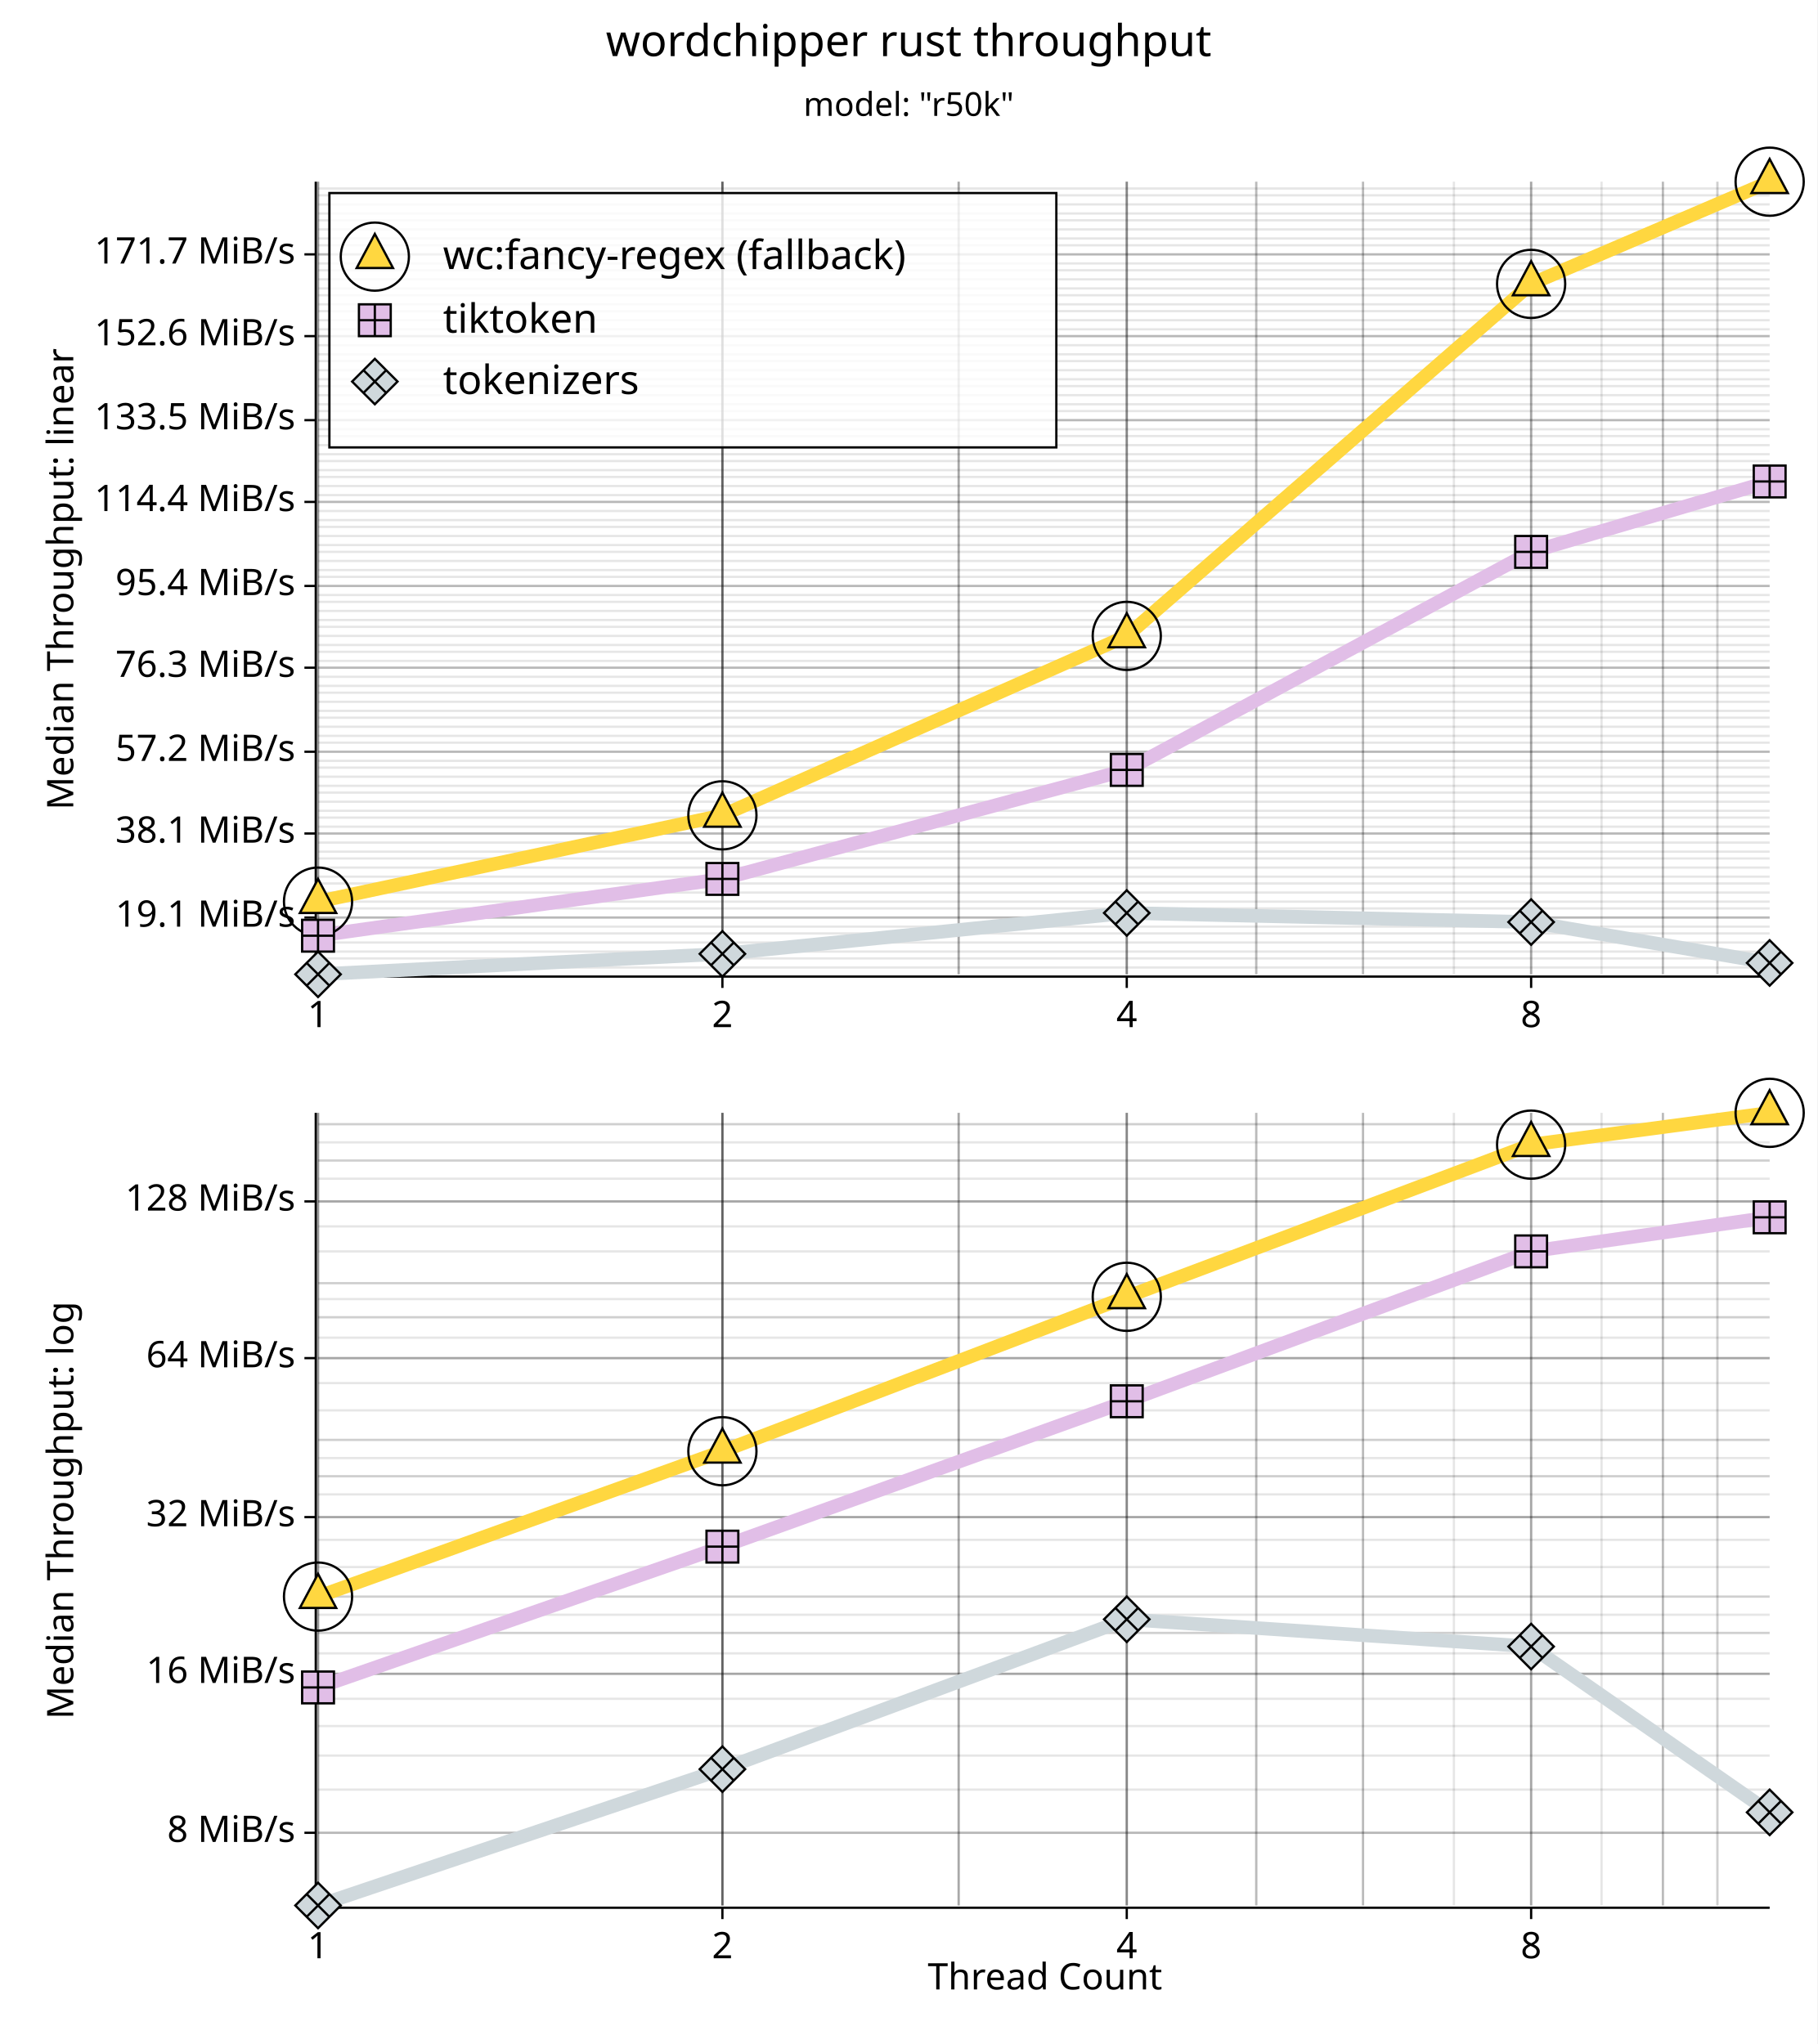
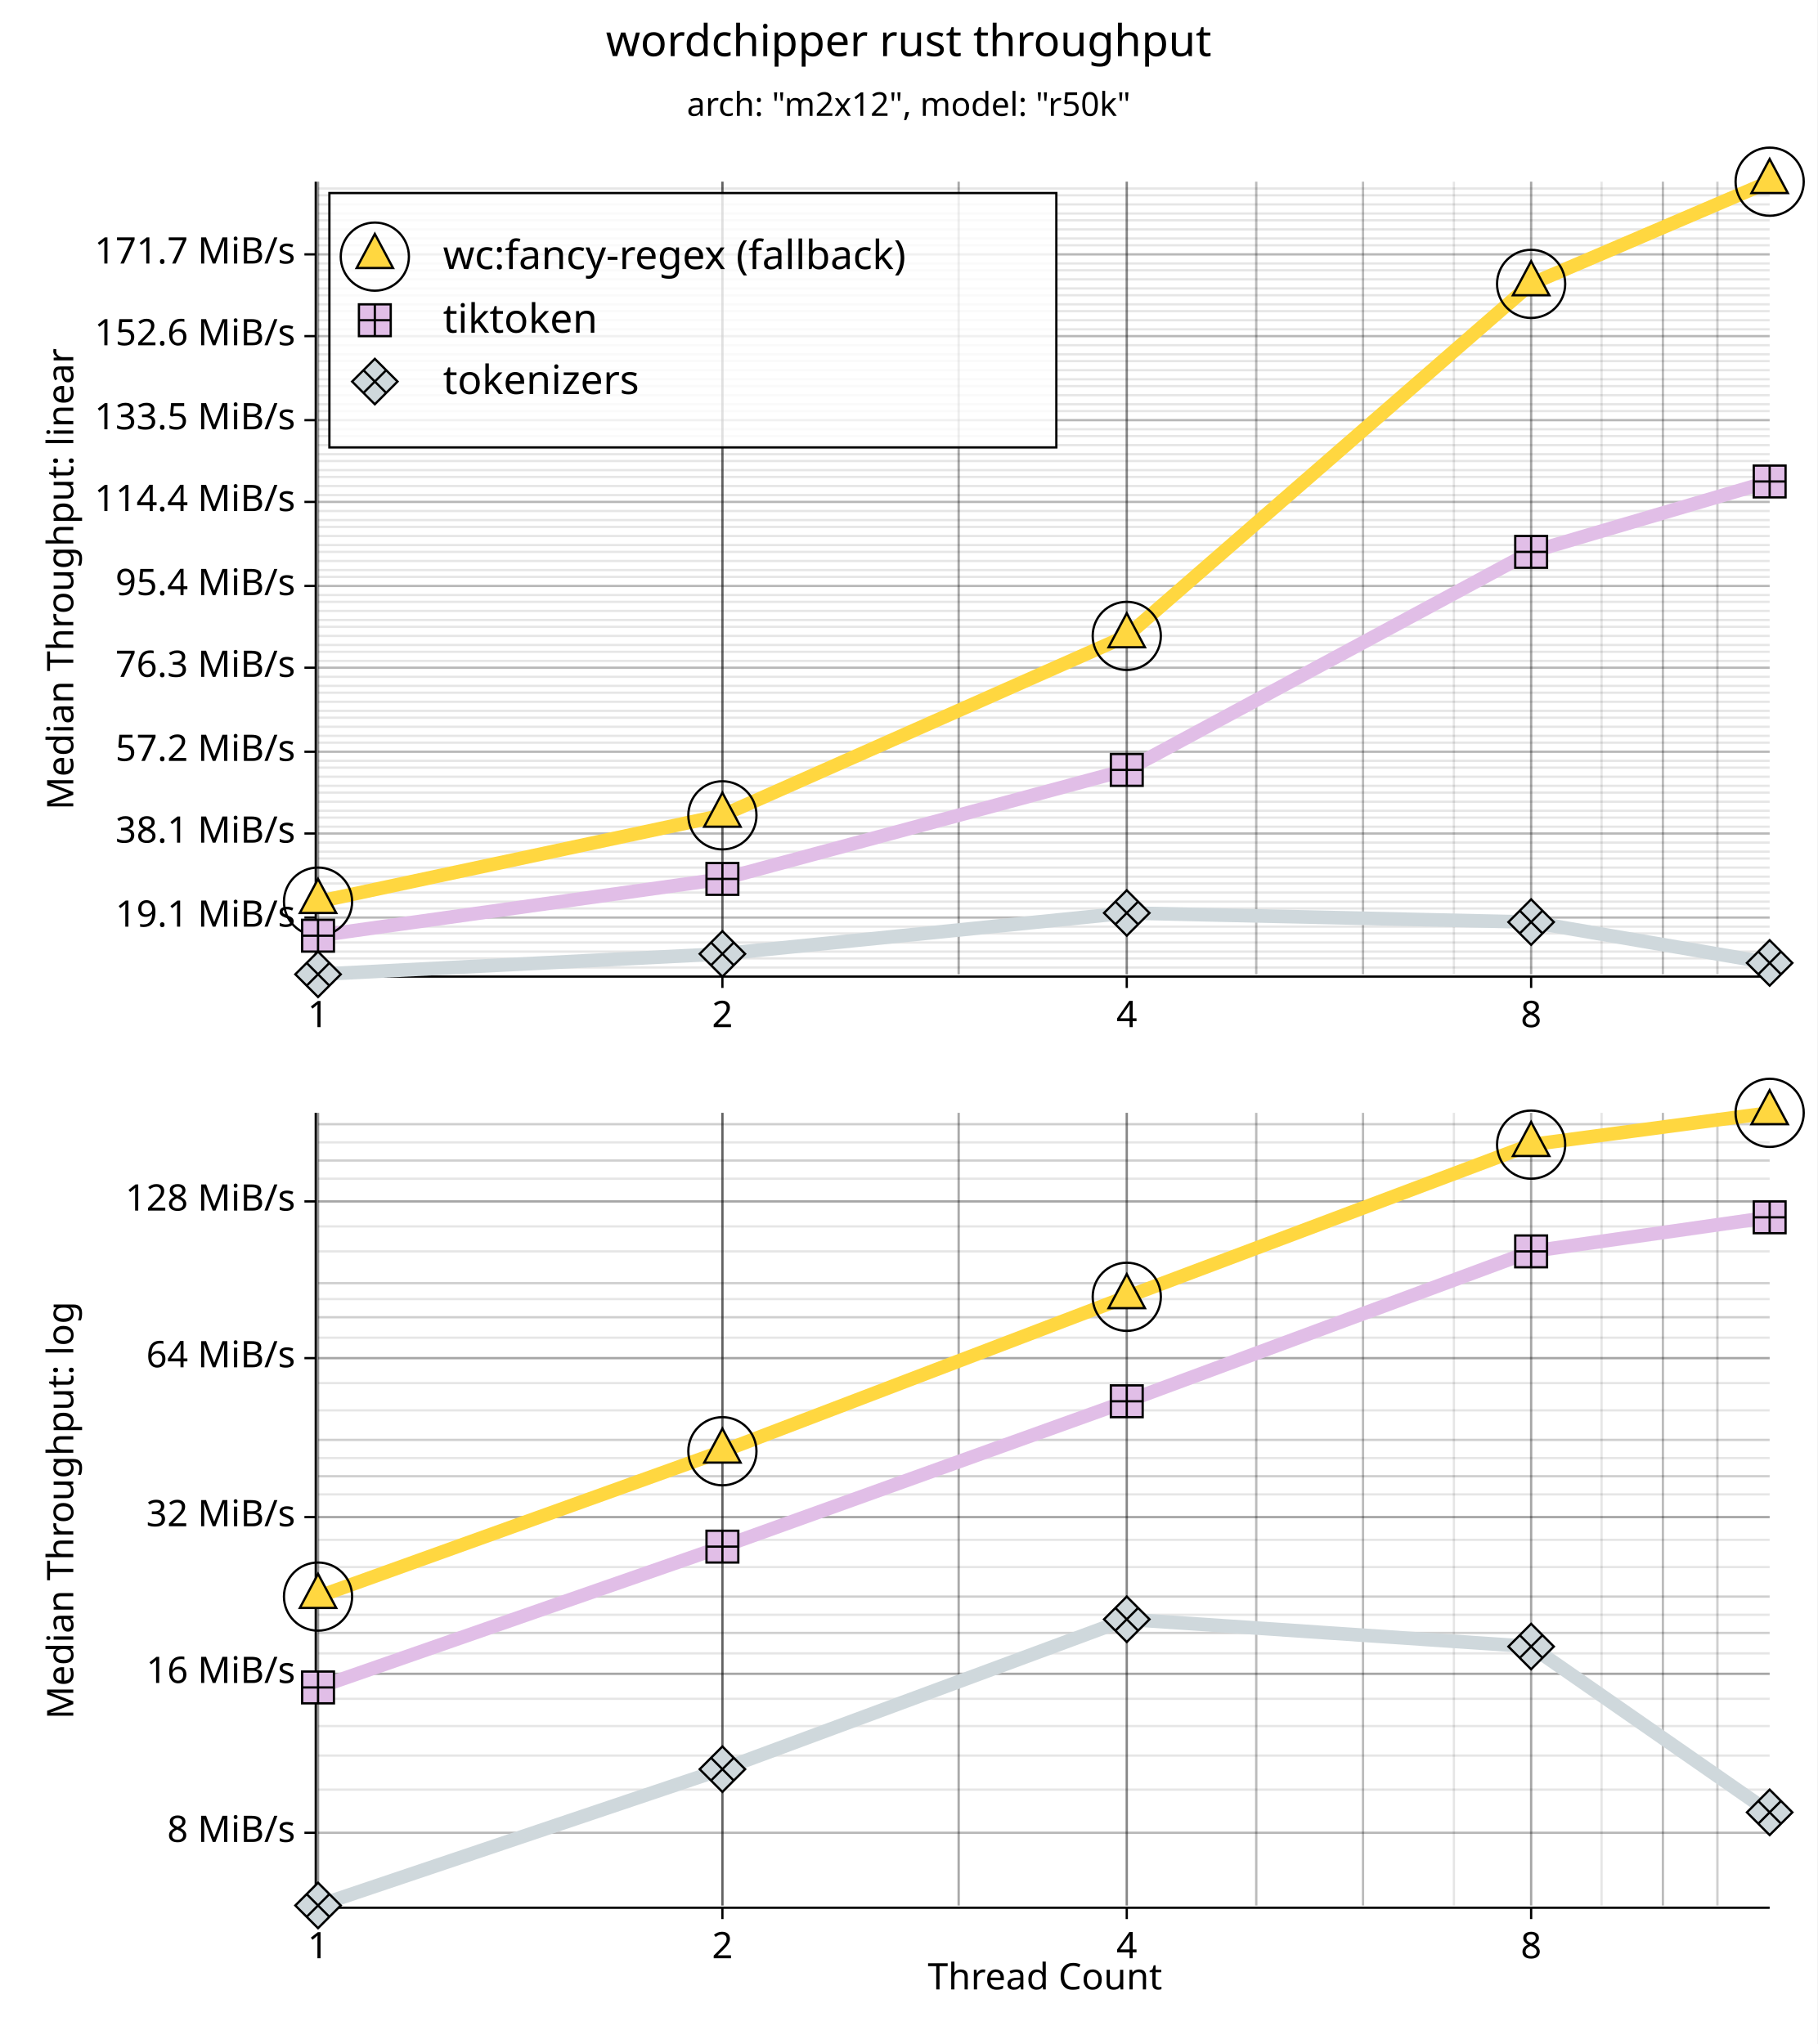
<svg xmlns="http://www.w3.org/2000/svg" width="800" height="900" viewBox="0 0 800 900">
  <rect x="0" y="0" width="800" height="900" opacity="1" fill="#FFFFFF" stroke="none" />
  <text x="400" y="10" dy="0.76em" text-anchor="middle" font-family="sans-serif" font-size="19.355" opacity="1" fill="#000000">
wordchipper rust throughput
</text>
  <text x="400" y="40" dy="0.76em" text-anchor="middle" font-family="sans-serif" font-size="14.516" opacity="1" fill="#000000">
- model: "r50k"
+ arch: "m2x12", model: "r50k"
</text>
  <line opacity="0.1" stroke="#000000" stroke-width="1" x1="140" y1="429" x2="140" y2="80" />
  <line opacity="0.1" stroke="#000000" stroke-width="1" x1="140" y1="429" x2="140" y2="80" />
  <line opacity="0.1" stroke="#000000" stroke-width="1" x1="140" y1="429" x2="140" y2="80" />
  <line opacity="0.1" stroke="#000000" stroke-width="1" x1="318" y1="429" x2="318" y2="80" />
  <line opacity="0.1" stroke="#000000" stroke-width="1" x1="318" y1="429" x2="318" y2="80" />
  <line opacity="0.1" stroke="#000000" stroke-width="1" x1="318" y1="429" x2="318" y2="80" />
  <line opacity="0.1" stroke="#000000" stroke-width="1" x1="318" y1="429" x2="318" y2="80" />
  <line opacity="0.1" stroke="#000000" stroke-width="1" x1="318" y1="429" x2="318" y2="80" />
  <line opacity="0.1" stroke="#000000" stroke-width="1" x1="422" y1="429" x2="422" y2="80" />
  <line opacity="0.1" stroke="#000000" stroke-width="1" x1="422" y1="429" x2="422" y2="80" />
  <line opacity="0.1" stroke="#000000" stroke-width="1" x1="318" y1="429" x2="318" y2="80" />
  <line opacity="0.1" stroke="#000000" stroke-width="1" x1="318" y1="429" x2="318" y2="80" />
  <line opacity="0.1" stroke="#000000" stroke-width="1" x1="422" y1="429" x2="422" y2="80" />
  <line opacity="0.1" stroke="#000000" stroke-width="1" x1="422" y1="429" x2="422" y2="80" />
  <line opacity="0.1" stroke="#000000" stroke-width="1" x1="496" y1="429" x2="496" y2="80" />
  <line opacity="0.1" stroke="#000000" stroke-width="1" x1="496" y1="429" x2="496" y2="80" />
  <line opacity="0.1" stroke="#000000" stroke-width="1" x1="496" y1="429" x2="496" y2="80" />
  <line opacity="0.1" stroke="#000000" stroke-width="1" x1="553" y1="429" x2="553" y2="80" />
  <line opacity="0.1" stroke="#000000" stroke-width="1" x1="553" y1="429" x2="553" y2="80" />
  <line opacity="0.1" stroke="#000000" stroke-width="1" x1="600" y1="429" x2="600" y2="80" />
  <line opacity="0.1" stroke="#000000" stroke-width="1" x1="496" y1="429" x2="496" y2="80" />
  <line opacity="0.1" stroke="#000000" stroke-width="1" x1="553" y1="429" x2="553" y2="80" />
  <line opacity="0.1" stroke="#000000" stroke-width="1" x1="600" y1="429" x2="600" y2="80" />
  <line opacity="0.1" stroke="#000000" stroke-width="1" x1="600" y1="429" x2="600" y2="80" />
  <line opacity="0.1" stroke="#000000" stroke-width="1" x1="640" y1="429" x2="640" y2="80" />
  <line opacity="0.1" stroke="#000000" stroke-width="1" x1="674" y1="429" x2="674" y2="80" />
  <line opacity="0.1" stroke="#000000" stroke-width="1" x1="705" y1="429" x2="705" y2="80" />
  <line opacity="0.1" stroke="#000000" stroke-width="1" x1="732" y1="429" x2="732" y2="80" />
  <line opacity="0.1" stroke="#000000" stroke-width="1" x1="732" y1="429" x2="732" y2="80" />
  <line opacity="0.1" stroke="#000000" stroke-width="1" x1="756" y1="429" x2="756" y2="80" />
  <line opacity="0.1" stroke="#000000" stroke-width="1" x1="674" y1="429" x2="674" y2="80" />
  <line opacity="0.1" stroke="#000000" stroke-width="1" x1="732" y1="429" x2="732" y2="80" />
  <line opacity="0.1" stroke="#000000" stroke-width="1" x1="756" y1="429" x2="756" y2="80" />
  <line opacity="0.1" stroke="#000000" stroke-width="1" x1="140" y1="426" x2="779" y2="426" />
  <line opacity="0.1" stroke="#000000" stroke-width="1" x1="140" y1="422" x2="779" y2="422" />
  <line opacity="0.1" stroke="#000000" stroke-width="1" x1="140" y1="419" x2="779" y2="419" />
  <line opacity="0.1" stroke="#000000" stroke-width="1" x1="140" y1="415" x2="779" y2="415" />
  <line opacity="0.1" stroke="#000000" stroke-width="1" x1="140" y1="411" x2="779" y2="411" />
  <line opacity="0.1" stroke="#000000" stroke-width="1" x1="140" y1="408" x2="779" y2="408" />
  <line opacity="0.1" stroke="#000000" stroke-width="1" x1="140" y1="404" x2="779" y2="404" />
  <line opacity="0.1" stroke="#000000" stroke-width="1" x1="140" y1="400" x2="779" y2="400" />
  <line opacity="0.1" stroke="#000000" stroke-width="1" x1="140" y1="397" x2="779" y2="397" />
  <line opacity="0.1" stroke="#000000" stroke-width="1" x1="140" y1="393" x2="779" y2="393" />
  <line opacity="0.1" stroke="#000000" stroke-width="1" x1="140" y1="389" x2="779" y2="389" />
  <line opacity="0.1" stroke="#000000" stroke-width="1" x1="140" y1="386" x2="779" y2="386" />
  <line opacity="0.1" stroke="#000000" stroke-width="1" x1="140" y1="382" x2="779" y2="382" />
  <line opacity="0.1" stroke="#000000" stroke-width="1" x1="140" y1="378" x2="779" y2="378" />
  <line opacity="0.1" stroke="#000000" stroke-width="1" x1="140" y1="375" x2="779" y2="375" />
  <line opacity="0.1" stroke="#000000" stroke-width="1" x1="140" y1="371" x2="779" y2="371" />
  <line opacity="0.1" stroke="#000000" stroke-width="1" x1="140" y1="367" x2="779" y2="367" />
  <line opacity="0.1" stroke="#000000" stroke-width="1" x1="140" y1="364" x2="779" y2="364" />
  <line opacity="0.1" stroke="#000000" stroke-width="1" x1="140" y1="360" x2="779" y2="360" />
  <line opacity="0.1" stroke="#000000" stroke-width="1" x1="140" y1="357" x2="779" y2="357" />
  <line opacity="0.1" stroke="#000000" stroke-width="1" x1="140" y1="353" x2="779" y2="353" />
  <line opacity="0.1" stroke="#000000" stroke-width="1" x1="140" y1="349" x2="779" y2="349" />
  <line opacity="0.1" stroke="#000000" stroke-width="1" x1="140" y1="346" x2="779" y2="346" />
  <line opacity="0.1" stroke="#000000" stroke-width="1" x1="140" y1="342" x2="779" y2="342" />
  <line opacity="0.1" stroke="#000000" stroke-width="1" x1="140" y1="338" x2="779" y2="338" />
  <line opacity="0.1" stroke="#000000" stroke-width="1" x1="140" y1="335" x2="779" y2="335" />
  <line opacity="0.1" stroke="#000000" stroke-width="1" x1="140" y1="331" x2="779" y2="331" />
  <line opacity="0.1" stroke="#000000" stroke-width="1" x1="140" y1="327" x2="779" y2="327" />
  <line opacity="0.1" stroke="#000000" stroke-width="1" x1="140" y1="324" x2="779" y2="324" />
  <line opacity="0.1" stroke="#000000" stroke-width="1" x1="140" y1="320" x2="779" y2="320" />
  <line opacity="0.1" stroke="#000000" stroke-width="1" x1="140" y1="316" x2="779" y2="316" />
  <line opacity="0.1" stroke="#000000" stroke-width="1" x1="140" y1="313" x2="779" y2="313" />
  <line opacity="0.1" stroke="#000000" stroke-width="1" x1="140" y1="309" x2="779" y2="309" />
  <line opacity="0.1" stroke="#000000" stroke-width="1" x1="140" y1="305" x2="779" y2="305" />
  <line opacity="0.1" stroke="#000000" stroke-width="1" x1="140" y1="302" x2="779" y2="302" />
  <line opacity="0.1" stroke="#000000" stroke-width="1" x1="140" y1="298" x2="779" y2="298" />
  <line opacity="0.1" stroke="#000000" stroke-width="1" x1="140" y1="294" x2="779" y2="294" />
  <line opacity="0.1" stroke="#000000" stroke-width="1" x1="140" y1="291" x2="779" y2="291" />
  <line opacity="0.1" stroke="#000000" stroke-width="1" x1="140" y1="287" x2="779" y2="287" />
  <line opacity="0.1" stroke="#000000" stroke-width="1" x1="140" y1="284" x2="779" y2="284" />
  <line opacity="0.1" stroke="#000000" stroke-width="1" x1="140" y1="280" x2="779" y2="280" />
  <line opacity="0.1" stroke="#000000" stroke-width="1" x1="140" y1="276" x2="779" y2="276" />
  <line opacity="0.1" stroke="#000000" stroke-width="1" x1="140" y1="273" x2="779" y2="273" />
  <line opacity="0.1" stroke="#000000" stroke-width="1" x1="140" y1="269" x2="779" y2="269" />
  <line opacity="0.1" stroke="#000000" stroke-width="1" x1="140" y1="265" x2="779" y2="265" />
  <line opacity="0.1" stroke="#000000" stroke-width="1" x1="140" y1="262" x2="779" y2="262" />
  <line opacity="0.1" stroke="#000000" stroke-width="1" x1="140" y1="258" x2="779" y2="258" />
  <line opacity="0.1" stroke="#000000" stroke-width="1" x1="140" y1="254" x2="779" y2="254" />
  <line opacity="0.1" stroke="#000000" stroke-width="1" x1="140" y1="251" x2="779" y2="251" />
  <line opacity="0.1" stroke="#000000" stroke-width="1" x1="140" y1="247" x2="779" y2="247" />
  <line opacity="0.1" stroke="#000000" stroke-width="1" x1="140" y1="243" x2="779" y2="243" />
  <line opacity="0.1" stroke="#000000" stroke-width="1" x1="140" y1="240" x2="779" y2="240" />
  <line opacity="0.1" stroke="#000000" stroke-width="1" x1="140" y1="236" x2="779" y2="236" />
  <line opacity="0.1" stroke="#000000" stroke-width="1" x1="140" y1="232" x2="779" y2="232" />
  <line opacity="0.1" stroke="#000000" stroke-width="1" x1="140" y1="229" x2="779" y2="229" />
  <line opacity="0.1" stroke="#000000" stroke-width="1" x1="140" y1="225" x2="779" y2="225" />
  <line opacity="0.1" stroke="#000000" stroke-width="1" x1="140" y1="221" x2="779" y2="221" />
  <line opacity="0.1" stroke="#000000" stroke-width="1" x1="140" y1="218" x2="779" y2="218" />
  <line opacity="0.1" stroke="#000000" stroke-width="1" x1="140" y1="214" x2="779" y2="214" />
  <line opacity="0.1" stroke="#000000" stroke-width="1" x1="140" y1="210" x2="779" y2="210" />
  <line opacity="0.1" stroke="#000000" stroke-width="1" x1="140" y1="207" x2="779" y2="207" />
  <line opacity="0.1" stroke="#000000" stroke-width="1" x1="140" y1="203" x2="779" y2="203" />
  <line opacity="0.1" stroke="#000000" stroke-width="1" x1="140" y1="200" x2="779" y2="200" />
  <line opacity="0.1" stroke="#000000" stroke-width="1" x1="140" y1="196" x2="779" y2="196" />
  <line opacity="0.1" stroke="#000000" stroke-width="1" x1="140" y1="192" x2="779" y2="192" />
  <line opacity="0.1" stroke="#000000" stroke-width="1" x1="140" y1="189" x2="779" y2="189" />
  <line opacity="0.1" stroke="#000000" stroke-width="1" x1="140" y1="185" x2="779" y2="185" />
  <line opacity="0.1" stroke="#000000" stroke-width="1" x1="140" y1="181" x2="779" y2="181" />
  <line opacity="0.1" stroke="#000000" stroke-width="1" x1="140" y1="178" x2="779" y2="178" />
  <line opacity="0.1" stroke="#000000" stroke-width="1" x1="140" y1="174" x2="779" y2="174" />
  <line opacity="0.1" stroke="#000000" stroke-width="1" x1="140" y1="170" x2="779" y2="170" />
  <line opacity="0.1" stroke="#000000" stroke-width="1" x1="140" y1="167" x2="779" y2="167" />
  <line opacity="0.1" stroke="#000000" stroke-width="1" x1="140" y1="163" x2="779" y2="163" />
  <line opacity="0.1" stroke="#000000" stroke-width="1" x1="140" y1="159" x2="779" y2="159" />
  <line opacity="0.1" stroke="#000000" stroke-width="1" x1="140" y1="156" x2="779" y2="156" />
  <line opacity="0.1" stroke="#000000" stroke-width="1" x1="140" y1="152" x2="779" y2="152" />
  <line opacity="0.1" stroke="#000000" stroke-width="1" x1="140" y1="148" x2="779" y2="148" />
  <line opacity="0.1" stroke="#000000" stroke-width="1" x1="140" y1="145" x2="779" y2="145" />
  <line opacity="0.1" stroke="#000000" stroke-width="1" x1="140" y1="141" x2="779" y2="141" />
  <line opacity="0.1" stroke="#000000" stroke-width="1" x1="140" y1="137" x2="779" y2="137" />
  <line opacity="0.1" stroke="#000000" stroke-width="1" x1="140" y1="134" x2="779" y2="134" />
  <line opacity="0.1" stroke="#000000" stroke-width="1" x1="140" y1="130" x2="779" y2="130" />
  <line opacity="0.1" stroke="#000000" stroke-width="1" x1="140" y1="127" x2="779" y2="127" />
  <line opacity="0.1" stroke="#000000" stroke-width="1" x1="140" y1="123" x2="779" y2="123" />
  <line opacity="0.1" stroke="#000000" stroke-width="1" x1="140" y1="119" x2="779" y2="119" />
  <line opacity="0.1" stroke="#000000" stroke-width="1" x1="140" y1="116" x2="779" y2="116" />
  <line opacity="0.1" stroke="#000000" stroke-width="1" x1="140" y1="112" x2="779" y2="112" />
  <line opacity="0.1" stroke="#000000" stroke-width="1" x1="140" y1="108" x2="779" y2="108" />
  <line opacity="0.1" stroke="#000000" stroke-width="1" x1="140" y1="105" x2="779" y2="105" />
  <line opacity="0.1" stroke="#000000" stroke-width="1" x1="140" y1="101" x2="779" y2="101" />
  <line opacity="0.1" stroke="#000000" stroke-width="1" x1="140" y1="97" x2="779" y2="97" />
  <line opacity="0.1" stroke="#000000" stroke-width="1" x1="140" y1="94" x2="779" y2="94" />
  <line opacity="0.1" stroke="#000000" stroke-width="1" x1="140" y1="90" x2="779" y2="90" />
  <line opacity="0.1" stroke="#000000" stroke-width="1" x1="140" y1="86" x2="779" y2="86" />
  <line opacity="0.1" stroke="#000000" stroke-width="1" x1="140" y1="83" x2="779" y2="83" />
  <text x="20" y="255" dy="0.76em" text-anchor="middle" font-family="sans-serif" font-size="16.129" opacity="1" fill="#000000" transform="rotate(270, 20, 255)">
Median Throughput: linear
</text>
  <line opacity="0.2" stroke="#000000" stroke-width="1" x1="140" y1="429" x2="140" y2="80" />
  <line opacity="0.2" stroke="#000000" stroke-width="1" x1="318" y1="429" x2="318" y2="80" />
  <line opacity="0.2" stroke="#000000" stroke-width="1" x1="496" y1="429" x2="496" y2="80" />
  <line opacity="0.2" stroke="#000000" stroke-width="1" x1="674" y1="429" x2="674" y2="80" />
  <line opacity="0.2" stroke="#000000" stroke-width="1" x1="140" y1="404" x2="779" y2="404" />
  <line opacity="0.2" stroke="#000000" stroke-width="1" x1="140" y1="367" x2="779" y2="367" />
  <line opacity="0.2" stroke="#000000" stroke-width="1" x1="140" y1="331" x2="779" y2="331" />
  <line opacity="0.2" stroke="#000000" stroke-width="1" x1="140" y1="294" x2="779" y2="294" />
  <line opacity="0.2" stroke="#000000" stroke-width="1" x1="140" y1="258" x2="779" y2="258" />
  <line opacity="0.2" stroke="#000000" stroke-width="1" x1="140" y1="221" x2="779" y2="221" />
  <line opacity="0.2" stroke="#000000" stroke-width="1" x1="140" y1="185" x2="779" y2="185" />
  <line opacity="0.2" stroke="#000000" stroke-width="1" x1="140" y1="148" x2="779" y2="148" />
  <line opacity="0.2" stroke="#000000" stroke-width="1" x1="140" y1="112" x2="779" y2="112" />
  <polyline fill="none" opacity="1" stroke="#000000" stroke-width="1" points="139,80 139,429 " />
  <text x="130" y="404" dy="0.5ex" text-anchor="end" font-family="sans-serif" font-size="16.129" opacity="1" fill="#000000">
19.1 MiB/s
</text>
  <polyline fill="none" opacity="1" stroke="#000000" stroke-width="1" points="134,404 139,404 " />
  <text x="130" y="367" dy="0.5ex" text-anchor="end" font-family="sans-serif" font-size="16.129" opacity="1" fill="#000000">
38.1 MiB/s
</text>
  <polyline fill="none" opacity="1" stroke="#000000" stroke-width="1" points="134,367 139,367 " />
  <text x="130" y="331" dy="0.5ex" text-anchor="end" font-family="sans-serif" font-size="16.129" opacity="1" fill="#000000">
57.2 MiB/s
</text>
  <polyline fill="none" opacity="1" stroke="#000000" stroke-width="1" points="134,331 139,331 " />
  <text x="130" y="294" dy="0.5ex" text-anchor="end" font-family="sans-serif" font-size="16.129" opacity="1" fill="#000000">
76.3 MiB/s
</text>
  <polyline fill="none" opacity="1" stroke="#000000" stroke-width="1" points="134,294 139,294 " />
  <text x="130" y="258" dy="0.5ex" text-anchor="end" font-family="sans-serif" font-size="16.129" opacity="1" fill="#000000">
95.4 MiB/s
</text>
  <polyline fill="none" opacity="1" stroke="#000000" stroke-width="1" points="134,258 139,258 " />
  <text x="130" y="221" dy="0.5ex" text-anchor="end" font-family="sans-serif" font-size="16.129" opacity="1" fill="#000000">
114.4 MiB/s
</text>
  <polyline fill="none" opacity="1" stroke="#000000" stroke-width="1" points="134,221 139,221 " />
  <text x="130" y="185" dy="0.5ex" text-anchor="end" font-family="sans-serif" font-size="16.129" opacity="1" fill="#000000">
133.5 MiB/s
</text>
  <polyline fill="none" opacity="1" stroke="#000000" stroke-width="1" points="134,185 139,185 " />
  <text x="130" y="148" dy="0.5ex" text-anchor="end" font-family="sans-serif" font-size="16.129" opacity="1" fill="#000000">
152.6 MiB/s
</text>
  <polyline fill="none" opacity="1" stroke="#000000" stroke-width="1" points="134,148 139,148 " />
  <text x="130" y="112" dy="0.5ex" text-anchor="end" font-family="sans-serif" font-size="16.129" opacity="1" fill="#000000">
171.7 MiB/s
</text>
  <polyline fill="none" opacity="1" stroke="#000000" stroke-width="1" points="134,112 139,112 " />
  <polyline fill="none" opacity="1" stroke="#000000" stroke-width="1" points="140,430 779,430 " />
  <text x="140" y="440" dy="0.76em" text-anchor="middle" font-family="sans-serif" font-size="16.129" opacity="1" fill="#000000">
1
</text>
  <polyline fill="none" opacity="1" stroke="#000000" stroke-width="1" points="140,430 140,435 " />
  <text x="318" y="440" dy="0.76em" text-anchor="middle" font-family="sans-serif" font-size="16.129" opacity="1" fill="#000000">
2
</text>
  <polyline fill="none" opacity="1" stroke="#000000" stroke-width="1" points="318,430 318,435 " />
  <text x="496" y="440" dy="0.76em" text-anchor="middle" font-family="sans-serif" font-size="16.129" opacity="1" fill="#000000">
4
</text>
  <polyline fill="none" opacity="1" stroke="#000000" stroke-width="1" points="496,430 496,435 " />
  <text x="674" y="440" dy="0.76em" text-anchor="middle" font-family="sans-serif" font-size="16.129" opacity="1" fill="#000000">
8
</text>
  <polyline fill="none" opacity="1" stroke="#000000" stroke-width="1" points="674,430 674,435 " />
  <polyline fill="none" opacity="1" stroke="#FFD740" stroke-width="6" points="140,397 318,359 496,280 674,125 779,80 " />
  <polyline fill="none" opacity="1" stroke="#E1BEE7" stroke-width="6" points="140,412 318,387 496,339 674,243 779,212 " />
  <polyline fill="none" opacity="1" stroke="#CFD8DC" stroke-width="6" points="140,429 318,420 496,402 674,406 779,424 " />
  <circle cx="140" cy="397" r="15" opacity="1" fill="none" stroke="#000000" stroke-width="1" />
  <polygon opacity="1" fill="#FFD740" points="140,387 148,402 132,402 " />
  <polyline fill="none" opacity="1" stroke="#000000" stroke-width="1" points="140,387 148,402 132,402 140,387 148,402 " />
  <circle cx="318" cy="359" r="15" opacity="1" fill="none" stroke="#000000" stroke-width="1" />
  <polygon opacity="1" fill="#FFD740" points="318,349 326,364 310,364 " />
  <polyline fill="none" opacity="1" stroke="#000000" stroke-width="1" points="318,349 326,364 310,364 318,349 326,364 " />
  <circle cx="496" cy="280" r="15" opacity="1" fill="none" stroke="#000000" stroke-width="1" />
  <polygon opacity="1" fill="#FFD740" points="496,270 504,285 488,285 " />
  <polyline fill="none" opacity="1" stroke="#000000" stroke-width="1" points="496,270 504,285 488,285 496,270 504,285 " />
  <circle cx="674" cy="125" r="15" opacity="1" fill="none" stroke="#000000" stroke-width="1" />
  <polygon opacity="1" fill="#FFD740" points="674,115 682,130 666,130 " />
  <polyline fill="none" opacity="1" stroke="#000000" stroke-width="1" points="674,115 682,130 666,130 674,115 682,130 " />
  <circle cx="779" cy="80" r="15" opacity="1" fill="none" stroke="#000000" stroke-width="1" />
  <polygon opacity="1" fill="#FFD740" points="779,70 787,85 771,85 " />
  <polyline fill="none" opacity="1" stroke="#000000" stroke-width="1" points="779,70 787,85 771,85 779,70 787,85 " />
  <polygon opacity="1" fill="#E1BEE7" points="133,405 140,405 140,412 140,405 147,405 147,412 140,412 147,412 147,419 140,419 140,412 140,419 133,419 133,412 140,412 133,412 " />
  <polyline fill="none" opacity="1" stroke="#000000" stroke-width="1" points="133,405 140,405 140,412 140,405 147,405 147,412 140,412 147,412 147,419 140,419 140,412 140,419 133,419 133,412 140,412 133,412 133,405 140,405 " />
  <polygon opacity="1" fill="#E1BEE7" points="311,380 318,380 318,387 318,380 325,380 325,387 318,387 325,387 325,394 318,394 318,387 318,394 311,394 311,387 318,387 311,387 " />
  <polyline fill="none" opacity="1" stroke="#000000" stroke-width="1" points="311,380 318,380 318,387 318,380 325,380 325,387 318,387 325,387 325,394 318,394 318,387 318,394 311,394 311,387 318,387 311,387 311,380 318,380 " />
  <polygon opacity="1" fill="#E1BEE7" points="489,332 496,332 496,339 496,332 503,332 503,339 496,339 503,339 503,346 496,346 496,339 496,346 489,346 489,339 496,339 489,339 " />
  <polyline fill="none" opacity="1" stroke="#000000" stroke-width="1" points="489,332 496,332 496,339 496,332 503,332 503,339 496,339 503,339 503,346 496,346 496,339 496,346 489,346 489,339 496,339 489,339 489,332 496,332 " />
  <polygon opacity="1" fill="#E1BEE7" points="667,236 674,236 674,243 674,236 681,236 681,243 674,243 681,243 681,250 674,250 674,243 674,250 667,250 667,243 674,243 667,243 " />
  <polyline fill="none" opacity="1" stroke="#000000" stroke-width="1" points="667,236 674,236 674,243 674,236 681,236 681,243 674,243 681,243 681,250 674,250 674,243 674,250 667,250 667,243 674,243 667,243 667,236 674,236 " />
  <polygon opacity="1" fill="#E1BEE7" points="772,205 779,205 779,212 779,205 786,205 786,212 779,212 786,212 786,219 779,219 779,212 779,219 772,219 772,212 779,212 772,212 " />
  <polyline fill="none" opacity="1" stroke="#000000" stroke-width="1" points="772,205 779,205 779,212 779,205 786,205 786,212 779,212 786,212 786,219 779,219 779,212 779,219 772,219 772,212 779,212 772,212 772,205 779,205 " />
  <polygon opacity="1" fill="#CFD8DC" points="140,419 145,424 140,429 145,424 150,429 145,434 140,429 145,434 140,439 135,434 140,429 135,434 130,429 135,424 140,429 135,424 " />
  <polyline fill="none" opacity="1" stroke="#000000" stroke-width="1" points="140,419 145,424 140,429 145,424 150,429 145,434 140,429 145,434 140,439 135,434 140,429 135,434 130,429 135,424 140,429 135,424 140,419 145,424 " />
  <polygon opacity="1" fill="#CFD8DC" points="318,410 323,415 318,420 323,415 328,420 323,425 318,420 323,425 318,430 313,425 318,420 313,425 308,420 313,415 318,420 313,415 " />
  <polyline fill="none" opacity="1" stroke="#000000" stroke-width="1" points="318,410 323,415 318,420 323,415 328,420 323,425 318,420 323,425 318,430 313,425 318,420 313,425 308,420 313,415 318,420 313,415 318,410 323,415 " />
  <polygon opacity="1" fill="#CFD8DC" points="496,392 501,397 496,402 501,397 506,402 501,407 496,402 501,407 496,412 491,407 496,402 491,407 486,402 491,397 496,402 491,397 " />
  <polyline fill="none" opacity="1" stroke="#000000" stroke-width="1" points="496,392 501,397 496,402 501,397 506,402 501,407 496,402 501,407 496,412 491,407 496,402 491,407 486,402 491,397 496,402 491,397 496,392 501,397 " />
  <polygon opacity="1" fill="#CFD8DC" points="674,396 679,401 674,406 679,401 684,406 679,411 674,406 679,411 674,416 669,411 674,406 669,411 664,406 669,401 674,406 669,401 " />
  <polyline fill="none" opacity="1" stroke="#000000" stroke-width="1" points="674,396 679,401 674,406 679,401 684,406 679,411 674,406 679,411 674,416 669,411 674,406 669,411 664,406 669,401 674,406 669,401 674,396 679,401 " />
  <polygon opacity="1" fill="#CFD8DC" points="779,414 784,419 779,424 784,419 789,424 784,429 779,424 784,429 779,434 774,429 779,424 774,429 769,424 774,419 779,424 774,419 " />
  <polyline fill="none" opacity="1" stroke="#000000" stroke-width="1" points="779,414 784,419 779,424 784,419 789,424 784,429 779,424 784,429 779,434 774,429 779,424 774,429 769,424 774,419 779,424 774,419 779,414 784,419 " />
  <rect x="145" y="85" width="320" height="112" opacity="0.8" fill="#FFFFFF" stroke="none" />
  <rect x="145" y="85" width="320" height="112" opacity="1" fill="none" stroke="#000000" />
  <text x="195" y="105" dy="0.76em" text-anchor="start" font-family="sans-serif" font-size="17.742" opacity="1" fill="#000000">
wc:fancy-regex (fallback)
</text>
  <text x="195" y="133" dy="0.76em" text-anchor="start" font-family="sans-serif" font-size="17.742" opacity="1" fill="#000000">
tiktoken
</text>
  <text x="195" y="160" dy="0.76em" text-anchor="start" font-family="sans-serif" font-size="17.742" opacity="1" fill="#000000">
tokenizers
</text>
  <circle cx="165" cy="113" r="15" opacity="1" fill="none" stroke="#000000" stroke-width="1" />
  <polygon opacity="1" fill="#FFD740" points="165,103 173,118 157,118 " />
  <polyline fill="none" opacity="1" stroke="#000000" stroke-width="1" points="165,103 173,118 157,118 165,103 173,118 " />
  <polygon opacity="1" fill="#E1BEE7" points="158,134 165,134 165,141 165,134 172,134 172,141 165,141 172,141 172,148 165,148 165,141 165,148 158,148 158,141 165,141 158,141 " />
  <polyline fill="none" opacity="1" stroke="#000000" stroke-width="1" points="158,134 165,134 165,141 165,134 172,134 172,141 165,141 172,141 172,148 165,148 165,141 165,148 158,148 158,141 165,141 158,141 158,134 165,134 " />
  <polygon opacity="1" fill="#CFD8DC" points="165,158 170,163 165,168 170,163 175,168 170,173 165,168 170,173 165,178 160,173 165,168 160,173 155,168 160,163 165,168 160,163 " />
  <polyline fill="none" opacity="1" stroke="#000000" stroke-width="1" points="165,158 170,163 165,168 170,163 175,168 170,173 165,168 170,173 165,178 160,173 165,168 160,173 155,168 160,163 165,168 160,163 165,158 170,163 " />
  <line opacity="0.1" stroke="#000000" stroke-width="1" x1="140" y1="839" x2="140" y2="490" />
  <line opacity="0.1" stroke="#000000" stroke-width="1" x1="140" y1="839" x2="140" y2="490" />
  <line opacity="0.1" stroke="#000000" stroke-width="1" x1="140" y1="839" x2="140" y2="490" />
  <line opacity="0.1" stroke="#000000" stroke-width="1" x1="318" y1="839" x2="318" y2="490" />
  <line opacity="0.1" stroke="#000000" stroke-width="1" x1="318" y1="839" x2="318" y2="490" />
  <line opacity="0.1" stroke="#000000" stroke-width="1" x1="318" y1="839" x2="318" y2="490" />
  <line opacity="0.1" stroke="#000000" stroke-width="1" x1="318" y1="839" x2="318" y2="490" />
  <line opacity="0.1" stroke="#000000" stroke-width="1" x1="318" y1="839" x2="318" y2="490" />
  <line opacity="0.1" stroke="#000000" stroke-width="1" x1="422" y1="839" x2="422" y2="490" />
  <line opacity="0.1" stroke="#000000" stroke-width="1" x1="422" y1="839" x2="422" y2="490" />
  <line opacity="0.1" stroke="#000000" stroke-width="1" x1="318" y1="839" x2="318" y2="490" />
  <line opacity="0.1" stroke="#000000" stroke-width="1" x1="318" y1="839" x2="318" y2="490" />
  <line opacity="0.1" stroke="#000000" stroke-width="1" x1="422" y1="839" x2="422" y2="490" />
  <line opacity="0.1" stroke="#000000" stroke-width="1" x1="422" y1="839" x2="422" y2="490" />
  <line opacity="0.1" stroke="#000000" stroke-width="1" x1="496" y1="839" x2="496" y2="490" />
  <line opacity="0.1" stroke="#000000" stroke-width="1" x1="496" y1="839" x2="496" y2="490" />
  <line opacity="0.1" stroke="#000000" stroke-width="1" x1="496" y1="839" x2="496" y2="490" />
  <line opacity="0.1" stroke="#000000" stroke-width="1" x1="553" y1="839" x2="553" y2="490" />
  <line opacity="0.1" stroke="#000000" stroke-width="1" x1="553" y1="839" x2="553" y2="490" />
  <line opacity="0.1" stroke="#000000" stroke-width="1" x1="600" y1="839" x2="600" y2="490" />
  <line opacity="0.1" stroke="#000000" stroke-width="1" x1="496" y1="839" x2="496" y2="490" />
  <line opacity="0.1" stroke="#000000" stroke-width="1" x1="553" y1="839" x2="553" y2="490" />
  <line opacity="0.1" stroke="#000000" stroke-width="1" x1="600" y1="839" x2="600" y2="490" />
  <line opacity="0.1" stroke="#000000" stroke-width="1" x1="600" y1="839" x2="600" y2="490" />
  <line opacity="0.1" stroke="#000000" stroke-width="1" x1="640" y1="839" x2="640" y2="490" />
  <line opacity="0.1" stroke="#000000" stroke-width="1" x1="674" y1="839" x2="674" y2="490" />
  <line opacity="0.1" stroke="#000000" stroke-width="1" x1="705" y1="839" x2="705" y2="490" />
  <line opacity="0.1" stroke="#000000" stroke-width="1" x1="732" y1="839" x2="732" y2="490" />
  <line opacity="0.1" stroke="#000000" stroke-width="1" x1="732" y1="839" x2="732" y2="490" />
  <line opacity="0.1" stroke="#000000" stroke-width="1" x1="756" y1="839" x2="756" y2="490" />
  <line opacity="0.1" stroke="#000000" stroke-width="1" x1="674" y1="839" x2="674" y2="490" />
  <line opacity="0.1" stroke="#000000" stroke-width="1" x1="732" y1="839" x2="732" y2="490" />
  <line opacity="0.1" stroke="#000000" stroke-width="1" x1="756" y1="839" x2="756" y2="490" />
  <line opacity="0.1" stroke="#000000" stroke-width="1" x1="140" y1="807" x2="779" y2="807" />
  <line opacity="0.1" stroke="#000000" stroke-width="1" x1="140" y1="788" x2="779" y2="788" />
  <line opacity="0.1" stroke="#000000" stroke-width="1" x1="140" y1="773" x2="779" y2="773" />
  <line opacity="0.1" stroke="#000000" stroke-width="1" x1="140" y1="760" x2="779" y2="760" />
  <line opacity="0.1" stroke="#000000" stroke-width="1" x1="140" y1="748" x2="779" y2="748" />
  <line opacity="0.1" stroke="#000000" stroke-width="1" x1="140" y1="737" x2="779" y2="737" />
  <line opacity="0.1" stroke="#000000" stroke-width="1" x1="140" y1="728" x2="779" y2="728" />
  <line opacity="0.1" stroke="#000000" stroke-width="1" x1="140" y1="719" x2="779" y2="719" />
  <line opacity="0.1" stroke="#000000" stroke-width="1" x1="140" y1="711" x2="779" y2="711" />
  <line opacity="0.1" stroke="#000000" stroke-width="1" x1="140" y1="703" x2="779" y2="703" />
  <line opacity="0.1" stroke="#000000" stroke-width="1" x1="140" y1="737" x2="779" y2="737" />
  <line opacity="0.1" stroke="#000000" stroke-width="1" x1="140" y1="719" x2="779" y2="719" />
  <line opacity="0.1" stroke="#000000" stroke-width="1" x1="140" y1="703" x2="779" y2="703" />
  <line opacity="0.1" stroke="#000000" stroke-width="1" x1="140" y1="690" x2="779" y2="690" />
  <line opacity="0.1" stroke="#000000" stroke-width="1" x1="140" y1="678" x2="779" y2="678" />
  <line opacity="0.1" stroke="#000000" stroke-width="1" x1="140" y1="668" x2="779" y2="668" />
  <line opacity="0.1" stroke="#000000" stroke-width="1" x1="140" y1="658" x2="779" y2="658" />
  <line opacity="0.1" stroke="#000000" stroke-width="1" x1="140" y1="650" x2="779" y2="650" />
  <line opacity="0.1" stroke="#000000" stroke-width="1" x1="140" y1="642" x2="779" y2="642" />
  <line opacity="0.1" stroke="#000000" stroke-width="1" x1="140" y1="634" x2="779" y2="634" />
  <line opacity="0.1" stroke="#000000" stroke-width="1" x1="140" y1="668" x2="779" y2="668" />
  <line opacity="0.1" stroke="#000000" stroke-width="1" x1="140" y1="650" x2="779" y2="650" />
  <line opacity="0.1" stroke="#000000" stroke-width="1" x1="140" y1="634" x2="779" y2="634" />
  <line opacity="0.1" stroke="#000000" stroke-width="1" x1="140" y1="621" x2="779" y2="621" />
  <line opacity="0.1" stroke="#000000" stroke-width="1" x1="140" y1="609" x2="779" y2="609" />
  <line opacity="0.1" stroke="#000000" stroke-width="1" x1="140" y1="598" x2="779" y2="598" />
  <line opacity="0.1" stroke="#000000" stroke-width="1" x1="140" y1="589" x2="779" y2="589" />
  <line opacity="0.1" stroke="#000000" stroke-width="1" x1="140" y1="580" x2="779" y2="580" />
  <line opacity="0.1" stroke="#000000" stroke-width="1" x1="140" y1="572" x2="779" y2="572" />
  <line opacity="0.1" stroke="#000000" stroke-width="1" x1="140" y1="565" x2="779" y2="565" />
  <line opacity="0.1" stroke="#000000" stroke-width="1" x1="140" y1="598" x2="779" y2="598" />
  <line opacity="0.1" stroke="#000000" stroke-width="1" x1="140" y1="580" x2="779" y2="580" />
  <line opacity="0.1" stroke="#000000" stroke-width="1" x1="140" y1="565" x2="779" y2="565" />
  <line opacity="0.1" stroke="#000000" stroke-width="1" x1="140" y1="551" x2="779" y2="551" />
  <line opacity="0.1" stroke="#000000" stroke-width="1" x1="140" y1="540" x2="779" y2="540" />
  <line opacity="0.1" stroke="#000000" stroke-width="1" x1="140" y1="529" x2="779" y2="529" />
  <line opacity="0.1" stroke="#000000" stroke-width="1" x1="140" y1="519" x2="779" y2="519" />
  <line opacity="0.1" stroke="#000000" stroke-width="1" x1="140" y1="511" x2="779" y2="511" />
  <line opacity="0.1" stroke="#000000" stroke-width="1" x1="140" y1="503" x2="779" y2="503" />
  <line opacity="0.1" stroke="#000000" stroke-width="1" x1="140" y1="495" x2="779" y2="495" />
  <line opacity="0.1" stroke="#000000" stroke-width="1" x1="140" y1="529" x2="779" y2="529" />
  <line opacity="0.1" stroke="#000000" stroke-width="1" x1="140" y1="511" x2="779" y2="511" />
  <line opacity="0.1" stroke="#000000" stroke-width="1" x1="140" y1="495" x2="779" y2="495" />
  <text x="20" y="665" dy="0.76em" text-anchor="middle" font-family="sans-serif" font-size="16.129" opacity="1" fill="#000000" transform="rotate(270, 20, 665)">
Median Throughput: log
</text>
  <text x="460" y="880" dy="-0.5ex" text-anchor="middle" font-family="sans-serif" font-size="16.129" opacity="1" fill="#000000">
Thread Count
</text>
  <line opacity="0.2" stroke="#000000" stroke-width="1" x1="140" y1="839" x2="140" y2="490" />
  <line opacity="0.2" stroke="#000000" stroke-width="1" x1="318" y1="839" x2="318" y2="490" />
  <line opacity="0.2" stroke="#000000" stroke-width="1" x1="496" y1="839" x2="496" y2="490" />
  <line opacity="0.2" stroke="#000000" stroke-width="1" x1="674" y1="839" x2="674" y2="490" />
  <line opacity="0.2" stroke="#000000" stroke-width="1" x1="140" y1="807" x2="779" y2="807" />
  <line opacity="0.2" stroke="#000000" stroke-width="1" x1="140" y1="737" x2="779" y2="737" />
  <line opacity="0.2" stroke="#000000" stroke-width="1" x1="140" y1="668" x2="779" y2="668" />
  <line opacity="0.2" stroke="#000000" stroke-width="1" x1="140" y1="598" x2="779" y2="598" />
  <line opacity="0.2" stroke="#000000" stroke-width="1" x1="140" y1="529" x2="779" y2="529" />
  <polyline fill="none" opacity="1" stroke="#000000" stroke-width="1" points="139,490 139,839 " />
  <text x="130" y="807" dy="0.5ex" text-anchor="end" font-family="sans-serif" font-size="16.129" opacity="1" fill="#000000">
8 MiB/s
</text>
  <polyline fill="none" opacity="1" stroke="#000000" stroke-width="1" points="134,807 139,807 " />
  <text x="130" y="737" dy="0.5ex" text-anchor="end" font-family="sans-serif" font-size="16.129" opacity="1" fill="#000000">
16 MiB/s
</text>
  <polyline fill="none" opacity="1" stroke="#000000" stroke-width="1" points="134,737 139,737 " />
  <text x="130" y="668" dy="0.5ex" text-anchor="end" font-family="sans-serif" font-size="16.129" opacity="1" fill="#000000">
32 MiB/s
</text>
  <polyline fill="none" opacity="1" stroke="#000000" stroke-width="1" points="134,668 139,668 " />
  <text x="130" y="598" dy="0.5ex" text-anchor="end" font-family="sans-serif" font-size="16.129" opacity="1" fill="#000000">
64 MiB/s
</text>
  <polyline fill="none" opacity="1" stroke="#000000" stroke-width="1" points="134,598 139,598 " />
  <text x="130" y="529" dy="0.5ex" text-anchor="end" font-family="sans-serif" font-size="16.129" opacity="1" fill="#000000">
128 MiB/s
</text>
  <polyline fill="none" opacity="1" stroke="#000000" stroke-width="1" points="134,529 139,529 " />
  <polyline fill="none" opacity="1" stroke="#000000" stroke-width="1" points="140,840 779,840 " />
  <text x="140" y="850" dy="0.76em" text-anchor="middle" font-family="sans-serif" font-size="16.129" opacity="1" fill="#000000">
1
</text>
  <polyline fill="none" opacity="1" stroke="#000000" stroke-width="1" points="140,840 140,845 " />
  <text x="318" y="850" dy="0.76em" text-anchor="middle" font-family="sans-serif" font-size="16.129" opacity="1" fill="#000000">
2
</text>
  <polyline fill="none" opacity="1" stroke="#000000" stroke-width="1" points="318,840 318,845 " />
  <text x="496" y="850" dy="0.76em" text-anchor="middle" font-family="sans-serif" font-size="16.129" opacity="1" fill="#000000">
4
</text>
  <polyline fill="none" opacity="1" stroke="#000000" stroke-width="1" points="496,840 496,845 " />
  <text x="674" y="850" dy="0.76em" text-anchor="middle" font-family="sans-serif" font-size="16.129" opacity="1" fill="#000000">
8
</text>
  <polyline fill="none" opacity="1" stroke="#000000" stroke-width="1" points="674,840 674,845 " />
  <polyline fill="none" opacity="1" stroke="#FFD740" stroke-width="6" points="140,703 318,639 496,571 674,504 779,490 " />
  <polyline fill="none" opacity="1" stroke="#E1BEE7" stroke-width="6" points="140,743 318,681 496,617 674,551 779,536 " />
  <polyline fill="none" opacity="1" stroke="#CFD8DC" stroke-width="6" points="140,839 318,779 496,713 674,725 779,798 " />
  <circle cx="140" cy="703" r="15" opacity="1" fill="none" stroke="#000000" stroke-width="1" />
  <polygon opacity="1" fill="#FFD740" points="140,693 148,708 132,708 " />
  <polyline fill="none" opacity="1" stroke="#000000" stroke-width="1" points="140,693 148,708 132,708 140,693 148,708 " />
  <circle cx="318" cy="639" r="15" opacity="1" fill="none" stroke="#000000" stroke-width="1" />
  <polygon opacity="1" fill="#FFD740" points="318,629 326,644 310,644 " />
  <polyline fill="none" opacity="1" stroke="#000000" stroke-width="1" points="318,629 326,644 310,644 318,629 326,644 " />
  <circle cx="496" cy="571" r="15" opacity="1" fill="none" stroke="#000000" stroke-width="1" />
  <polygon opacity="1" fill="#FFD740" points="496,561 504,576 488,576 " />
  <polyline fill="none" opacity="1" stroke="#000000" stroke-width="1" points="496,561 504,576 488,576 496,561 504,576 " />
  <circle cx="674" cy="504" r="15" opacity="1" fill="none" stroke="#000000" stroke-width="1" />
  <polygon opacity="1" fill="#FFD740" points="674,494 682,509 666,509 " />
  <polyline fill="none" opacity="1" stroke="#000000" stroke-width="1" points="674,494 682,509 666,509 674,494 682,509 " />
  <circle cx="779" cy="490" r="15" opacity="1" fill="none" stroke="#000000" stroke-width="1" />
  <polygon opacity="1" fill="#FFD740" points="779,480 787,495 771,495 " />
  <polyline fill="none" opacity="1" stroke="#000000" stroke-width="1" points="779,480 787,495 771,495 779,480 787,495 " />
  <polygon opacity="1" fill="#E1BEE7" points="133,736 140,736 140,743 140,736 147,736 147,743 140,743 147,743 147,750 140,750 140,743 140,750 133,750 133,743 140,743 133,743 " />
  <polyline fill="none" opacity="1" stroke="#000000" stroke-width="1" points="133,736 140,736 140,743 140,736 147,736 147,743 140,743 147,743 147,750 140,750 140,743 140,750 133,750 133,743 140,743 133,743 133,736 140,736 " />
  <polygon opacity="1" fill="#E1BEE7" points="311,674 318,674 318,681 318,674 325,674 325,681 318,681 325,681 325,688 318,688 318,681 318,688 311,688 311,681 318,681 311,681 " />
  <polyline fill="none" opacity="1" stroke="#000000" stroke-width="1" points="311,674 318,674 318,681 318,674 325,674 325,681 318,681 325,681 325,688 318,688 318,681 318,688 311,688 311,681 318,681 311,681 311,674 318,674 " />
  <polygon opacity="1" fill="#E1BEE7" points="489,610 496,610 496,617 496,610 503,610 503,617 496,617 503,617 503,624 496,624 496,617 496,624 489,624 489,617 496,617 489,617 " />
  <polyline fill="none" opacity="1" stroke="#000000" stroke-width="1" points="489,610 496,610 496,617 496,610 503,610 503,617 496,617 503,617 503,624 496,624 496,617 496,624 489,624 489,617 496,617 489,617 489,610 496,610 " />
  <polygon opacity="1" fill="#E1BEE7" points="667,544 674,544 674,551 674,544 681,544 681,551 674,551 681,551 681,558 674,558 674,551 674,558 667,558 667,551 674,551 667,551 " />
  <polyline fill="none" opacity="1" stroke="#000000" stroke-width="1" points="667,544 674,544 674,551 674,544 681,544 681,551 674,551 681,551 681,558 674,558 674,551 674,558 667,558 667,551 674,551 667,551 667,544 674,544 " />
  <polygon opacity="1" fill="#E1BEE7" points="772,529 779,529 779,536 779,529 786,529 786,536 779,536 786,536 786,543 779,543 779,536 779,543 772,543 772,536 779,536 772,536 " />
  <polyline fill="none" opacity="1" stroke="#000000" stroke-width="1" points="772,529 779,529 779,536 779,529 786,529 786,536 779,536 786,536 786,543 779,543 779,536 779,543 772,543 772,536 779,536 772,536 772,529 779,529 " />
  <polygon opacity="1" fill="#CFD8DC" points="140,829 145,834 140,839 145,834 150,839 145,844 140,839 145,844 140,849 135,844 140,839 135,844 130,839 135,834 140,839 135,834 " />
  <polyline fill="none" opacity="1" stroke="#000000" stroke-width="1" points="140,829 145,834 140,839 145,834 150,839 145,844 140,839 145,844 140,849 135,844 140,839 135,844 130,839 135,834 140,839 135,834 140,829 145,834 " />
  <polygon opacity="1" fill="#CFD8DC" points="318,769 323,774 318,779 323,774 328,779 323,784 318,779 323,784 318,789 313,784 318,779 313,784 308,779 313,774 318,779 313,774 " />
  <polyline fill="none" opacity="1" stroke="#000000" stroke-width="1" points="318,769 323,774 318,779 323,774 328,779 323,784 318,779 323,784 318,789 313,784 318,779 313,784 308,779 313,774 318,779 313,774 318,769 323,774 " />
  <polygon opacity="1" fill="#CFD8DC" points="496,703 501,708 496,713 501,708 506,713 501,718 496,713 501,718 496,723 491,718 496,713 491,718 486,713 491,708 496,713 491,708 " />
  <polyline fill="none" opacity="1" stroke="#000000" stroke-width="1" points="496,703 501,708 496,713 501,708 506,713 501,718 496,713 501,718 496,723 491,718 496,713 491,718 486,713 491,708 496,713 491,708 496,703 501,708 " />
  <polygon opacity="1" fill="#CFD8DC" points="674,715 679,720 674,725 679,720 684,725 679,730 674,725 679,730 674,735 669,730 674,725 669,730 664,725 669,720 674,725 669,720 " />
  <polyline fill="none" opacity="1" stroke="#000000" stroke-width="1" points="674,715 679,720 674,725 679,720 684,725 679,730 674,725 679,730 674,735 669,730 674,725 669,730 664,725 669,720 674,725 669,720 674,715 679,720 " />
  <polygon opacity="1" fill="#CFD8DC" points="779,788 784,793 779,798 784,793 789,798 784,803 779,798 784,803 779,808 774,803 779,798 774,803 769,798 774,793 779,798 774,793 " />
  <polyline fill="none" opacity="1" stroke="#000000" stroke-width="1" points="779,788 784,793 779,798 784,793 789,798 784,803 779,798 784,803 779,808 774,803 779,798 774,803 769,798 774,793 779,798 774,793 779,788 784,793 " />
</svg>
